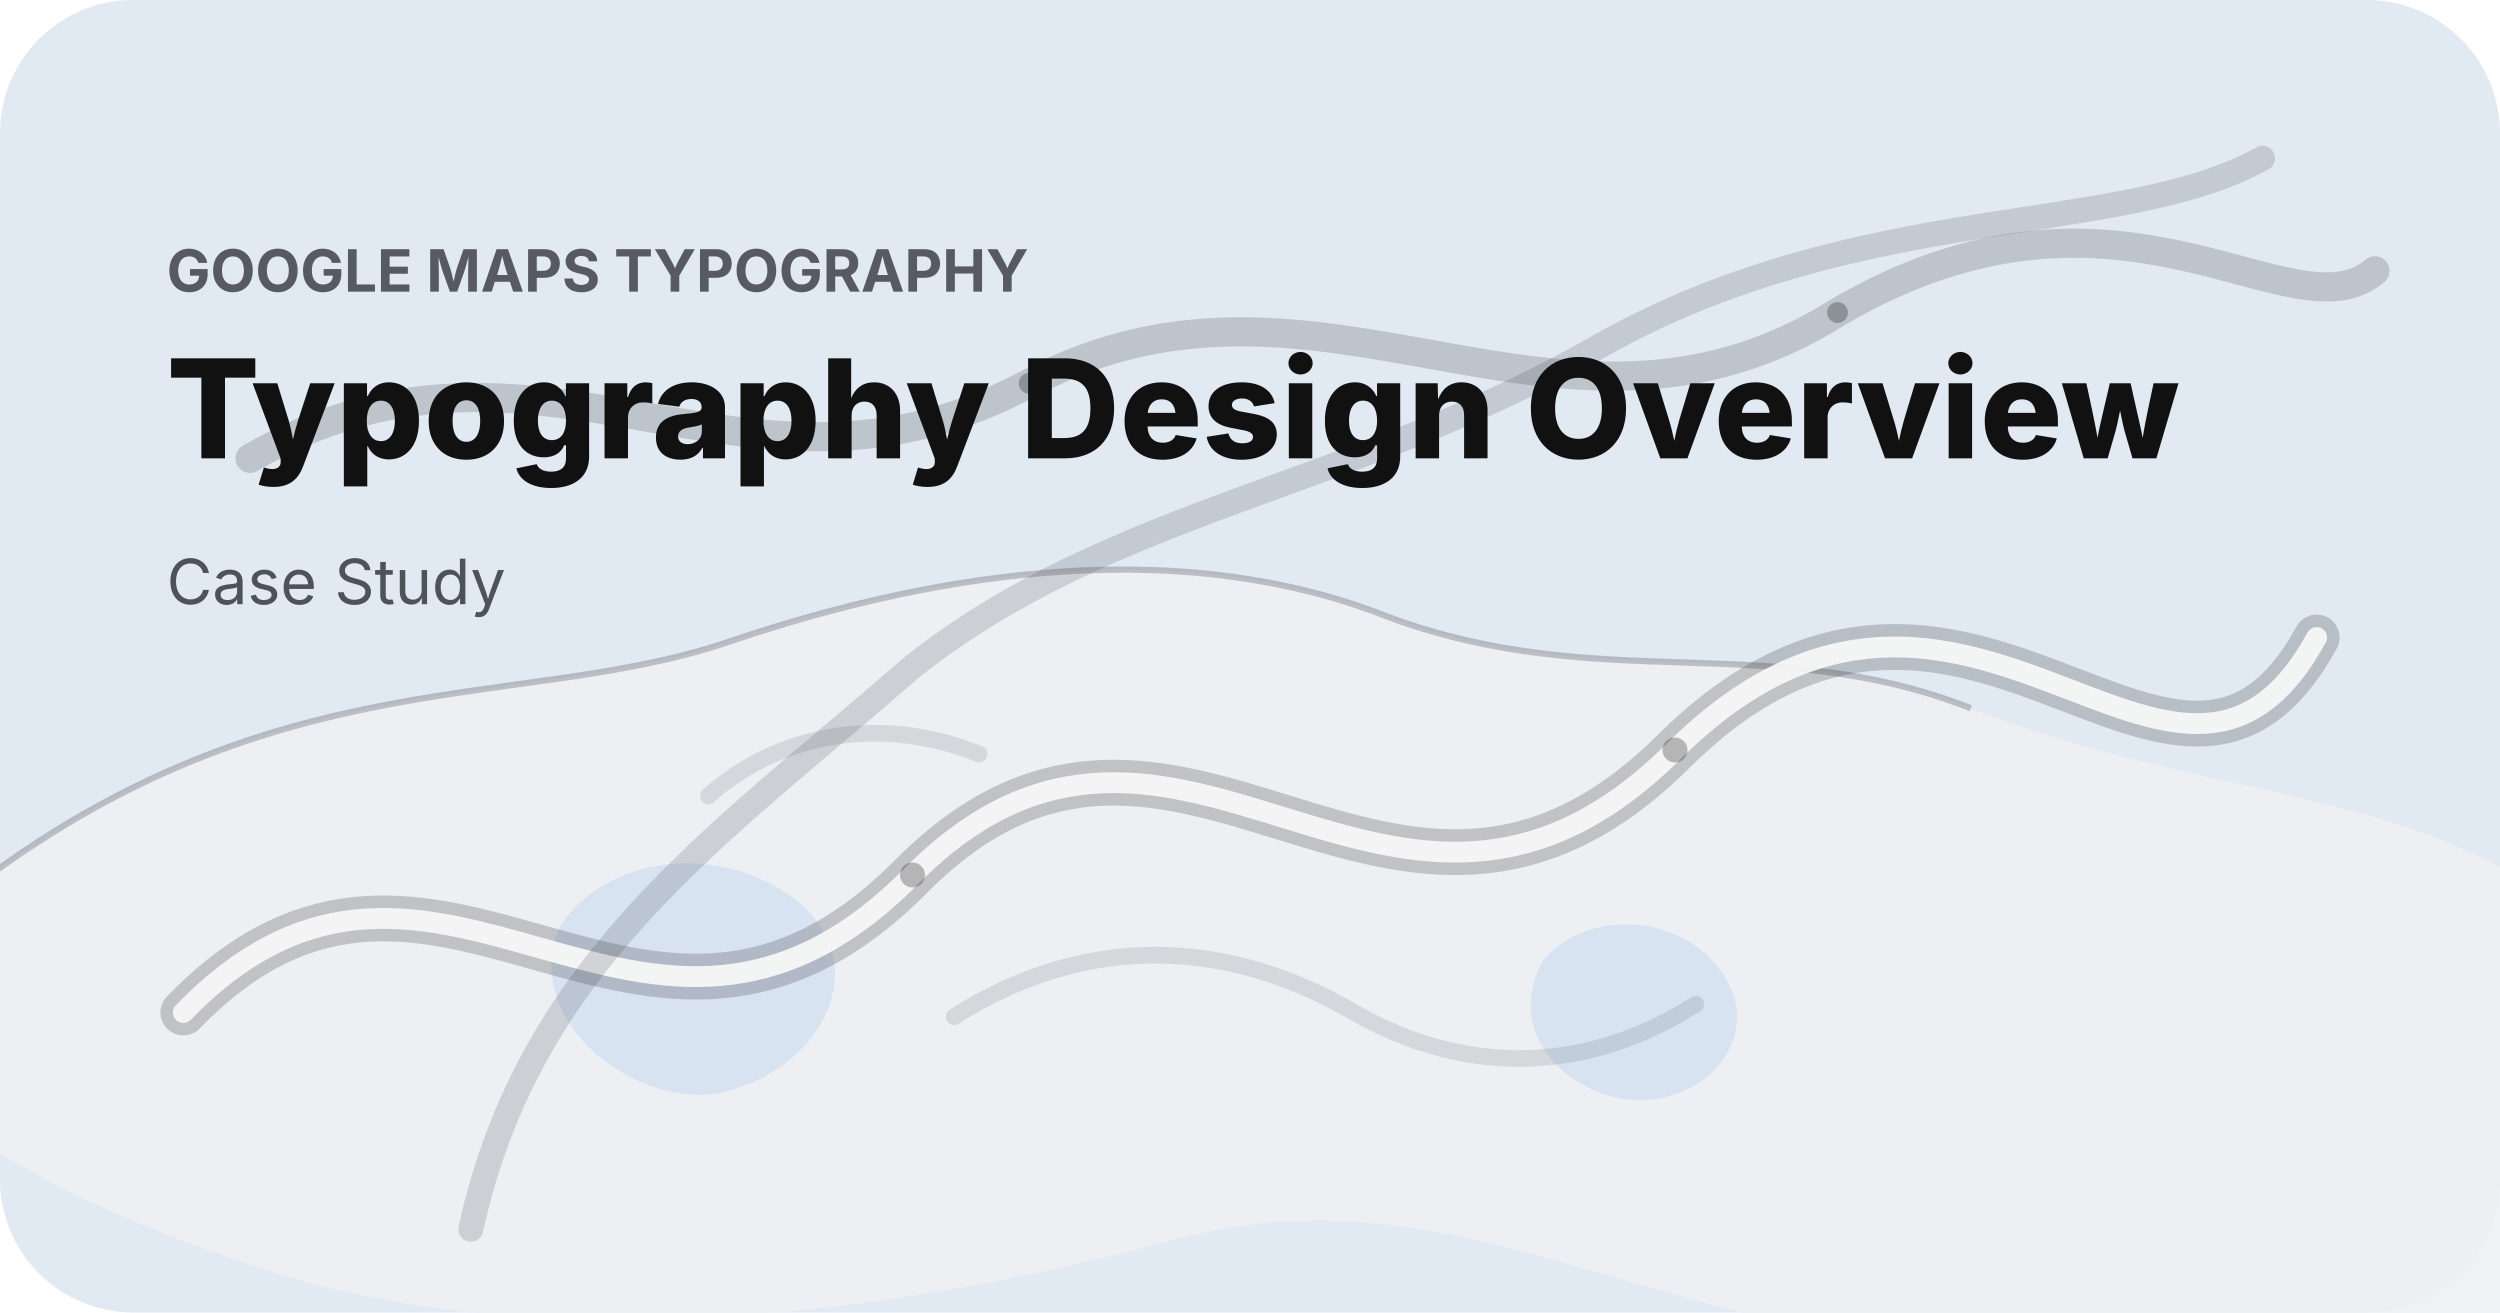
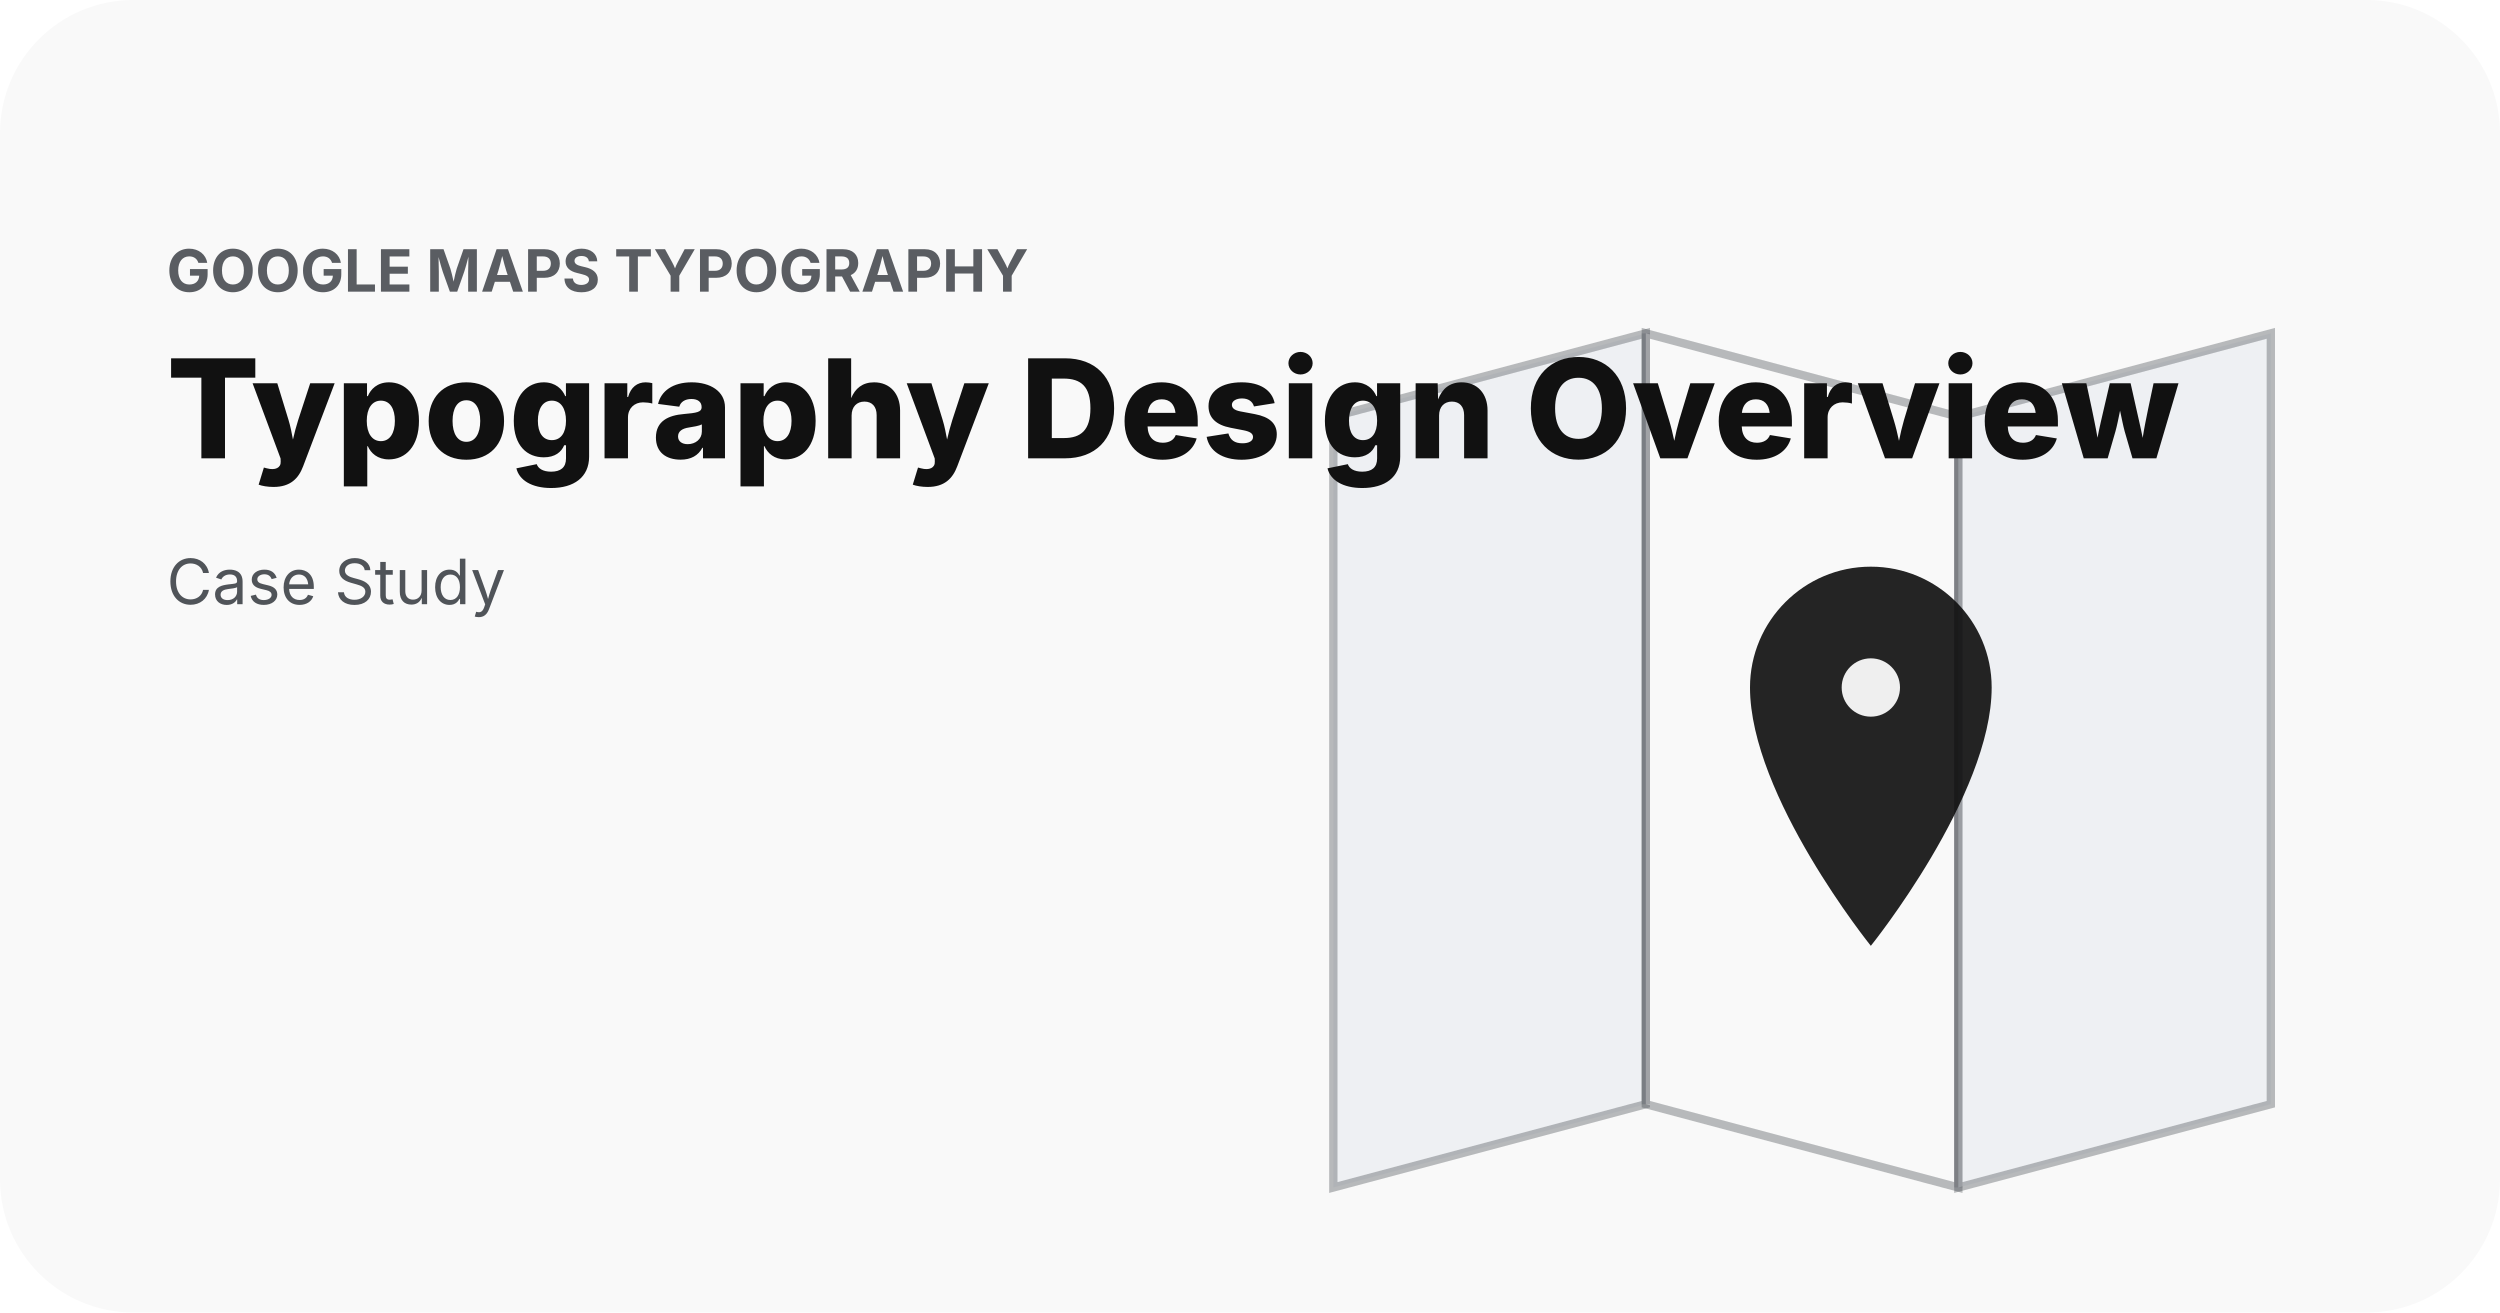
<svg xmlns="http://www.w3.org/2000/svg" width="1200" height="630" viewBox="0 0 1200 630" role="img" aria-labelledby="title desc">
  <rect width="1200" height="630" rx="64" fill="#F9F9F9" />
-   <rect width="1200" height="630" rx="64" fill="#D7E3F0" opacity="0.70" />
-   <path d="M-40 448 C118 312, 244 344, 350 308 C456 272, 570 258, 666 296 C768 334, 850 302, 946 340 C1048 380, 1138 378, 1210 422 C1300 478, 1320 570, 1246 612 C1160 664, 1008 670, 870 638 C742 610, 670 566, 560 596 C426 632, 268 650, 142 614 C22 578, -102 512, -40 448 Z" fill="#EEF0F3" opacity="0.92" />
-   <path d="M-40 448 C118 312, 244 344, 350 308 C456 272, 570 258, 666 296 C768 334, 850 302, 946 340" fill="none" stroke="#3E4248" stroke-opacity="0.28" stroke-width="3" />
-   <path d="M268 446 C290 410, 346 404, 382 432 C420 462, 396 512, 348 524 C308 534, 250 492, 268 446 Z" fill="#D7E3F0" opacity="0.96" />
-   <path d="M740 462 C760 436, 806 438, 826 466 C848 496, 820 530, 784 528 C754 526, 722 498, 740 462 Z" fill="#D7E3F0" opacity="0.96" />
-   <g fill="none" stroke-linecap="round" stroke-linejoin="round">
-     <path d="M88 486 C210 360, 308 552, 438 420 C566 292, 668 496, 804 360 C944 222, 1044 430, 1112 306" stroke="#3E4248" stroke-opacity="0.26" stroke-width="22" />
-     <path d="M88 486 C210 360, 308 552, 438 420 C566 292, 668 496, 804 360 C944 222, 1044 430, 1112 306" stroke="#F9F9F9" stroke-opacity="0.92" stroke-width="10" />
-     <path d="M120 220 C260 140, 356 258, 494 184 C634 110, 748 234, 882 150 C1018 70, 1100 164, 1140 130" stroke="#3E4248" stroke-opacity="0.22" stroke-width="14" />
-     <path d="M226 590 C254 462, 344 402, 438 320 C534 244, 650 234, 768 166 C892 96, 1018 114, 1086 76" stroke="#3E4248" stroke-opacity="0.18" stroke-width="12" />
-     <path d="M458 488 C524 446, 592 452, 650 486 C706 518, 764 514, 814 482" stroke="#3E4248" stroke-opacity="0.14" stroke-width="8" />
-     <path d="M340 382 C376 350, 426 344, 470 362" stroke="#3E4248" stroke-opacity="0.14" stroke-width="8" />
+   <g transform="translate(640,120) scale(1.0)">
+     <path d="M0 80 L150 40 L150 410 L0 450 Z" fill="#EEF0F3" stroke="#3E4248" stroke-opacity="0.35" stroke-width="4" />
+     <path d="M150 40 L300 80 L300 450 L150 410 Z" fill="#F9F9F9" stroke="#3E4248" stroke-opacity="0.35" stroke-width="4" />
+     <path d="M300 80 L450 40 L450 410 L300 450 Z" fill="#EEF0F3" stroke="#3E4248" stroke-opacity="0.35" stroke-width="4" />
+     <path d="M150 40 V410" fill="none" stroke="#3E4248" stroke-opacity="0.18" stroke-width="4" />
+     <path d="M300 80 V450" fill="none" stroke="#3E4248" stroke-opacity="0.18" stroke-width="4" />
+     <path d="M200 210 C200 178, 226 152, 258 152 C290 152, 316 178, 316 210 C316 262, 258 334, 258 334 C258 334, 200 262, 200 210 Z" fill="#111111" opacity="0.92" />
+     <circle cx="258" cy="210" r="14" fill="#F9F9F9" opacity="0.95" />
  </g>
-   <g fill="#111111" opacity="0.28">
-     <circle cx="438" cy="420" r="6" />
-     <circle cx="804" cy="360" r="6" />
-     <circle cx="494" cy="184" r="5" />
-     <circle cx="882" cy="150" r="5" />
+   <g>
+     <text x="80" y="140" font-family="-apple-system, BlinkMacSystemFont, 'Segoe UI', sans-serif" font-size="28" font-weight="700" fill="#3E4248" opacity="0.85">GOOGLE MAPS TYPOGRAPHY</text>
+     <text x="80" y="220" font-family="-apple-system, BlinkMacSystemFont, 'Segoe UI', sans-serif" font-size="66" font-weight="800" fill="#111111">Typography Design Overview</text>
+     <text x="80" y="290" font-family="-apple-system, BlinkMacSystemFont, 'Segoe UI', sans-serif" font-size="30" fill="#3E4248" opacity="0.9">Case Study</text>
  </g>
-   <text x="80" y="140" font-family="-apple-system, BlinkMacSystemFont, 'Segoe UI', sans-serif" font-size="28" font-weight="700" fill="#3E4248" opacity="0.85">GOOGLE MAPS TYPOGRAPHY</text>
-   <text x="80" y="220" font-family="-apple-system, BlinkMacSystemFont, 'Segoe UI', sans-serif" font-size="66" font-weight="800" fill="#111111">Typography Design Overview</text>
-   <text x="80" y="290" font-family="-apple-system, BlinkMacSystemFont, 'Segoe UI', sans-serif" font-size="30" fill="#3E4248" opacity="0.9">Case Study</text>
</svg>
